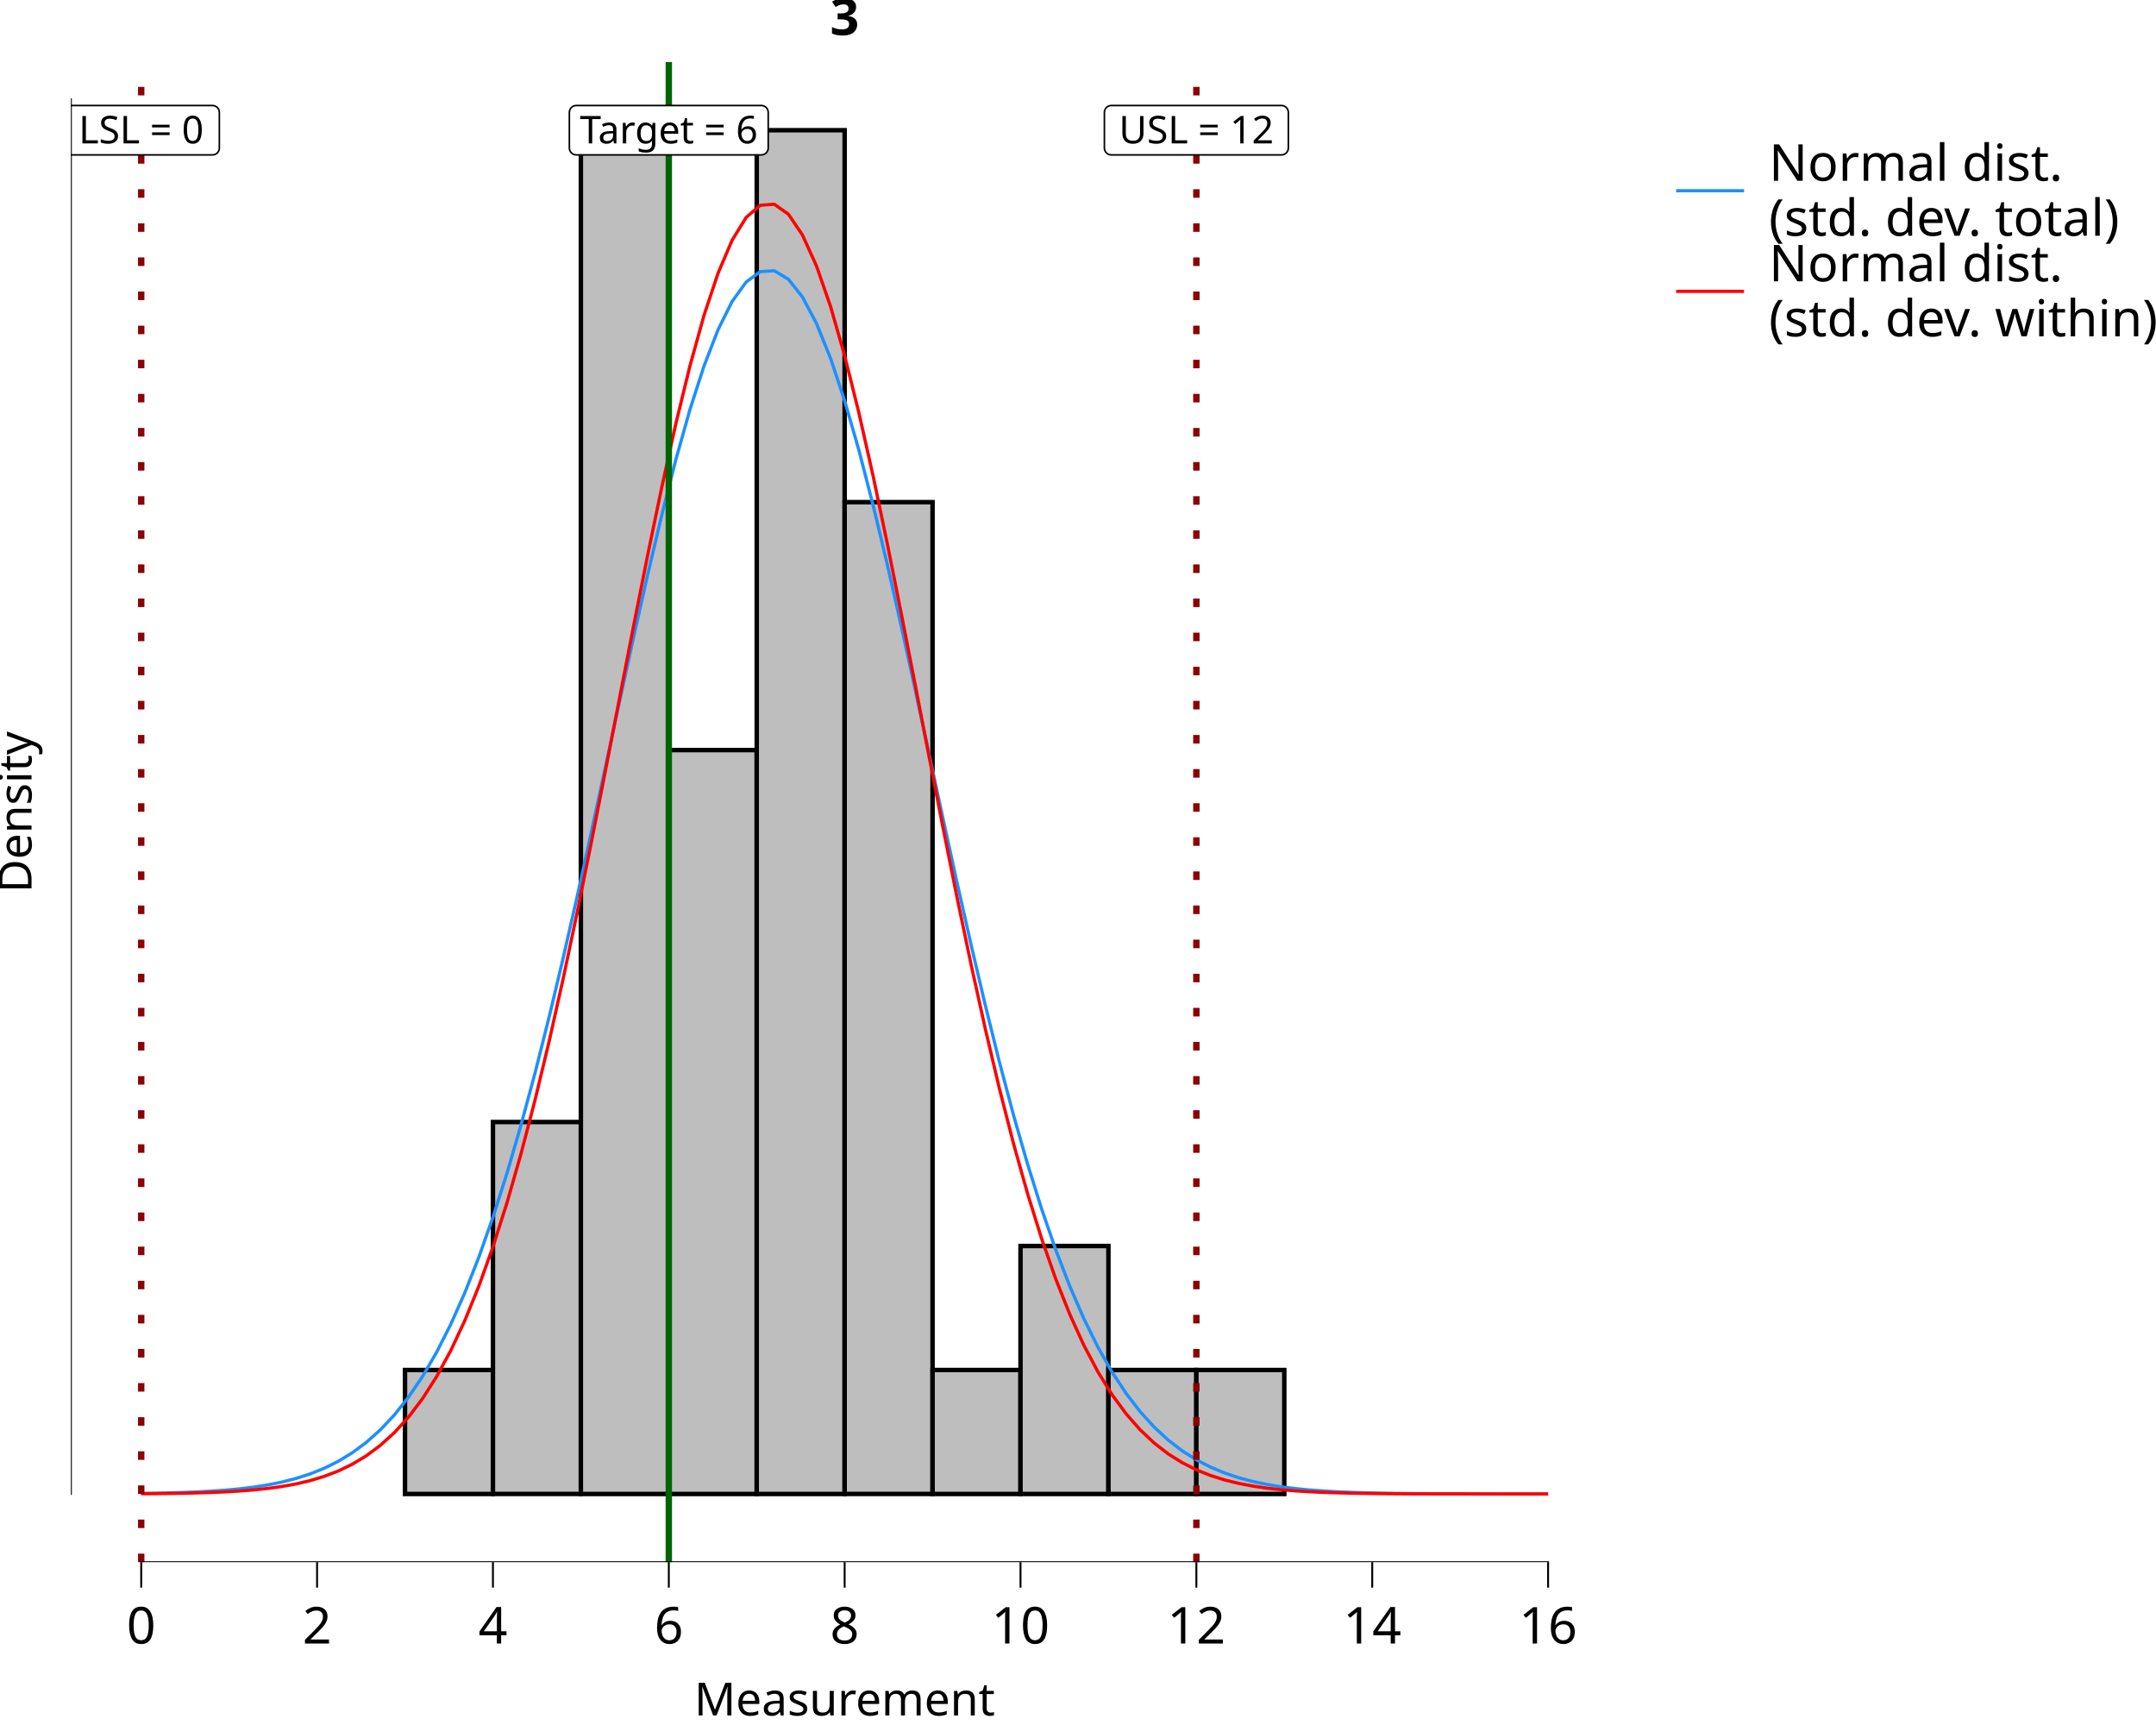
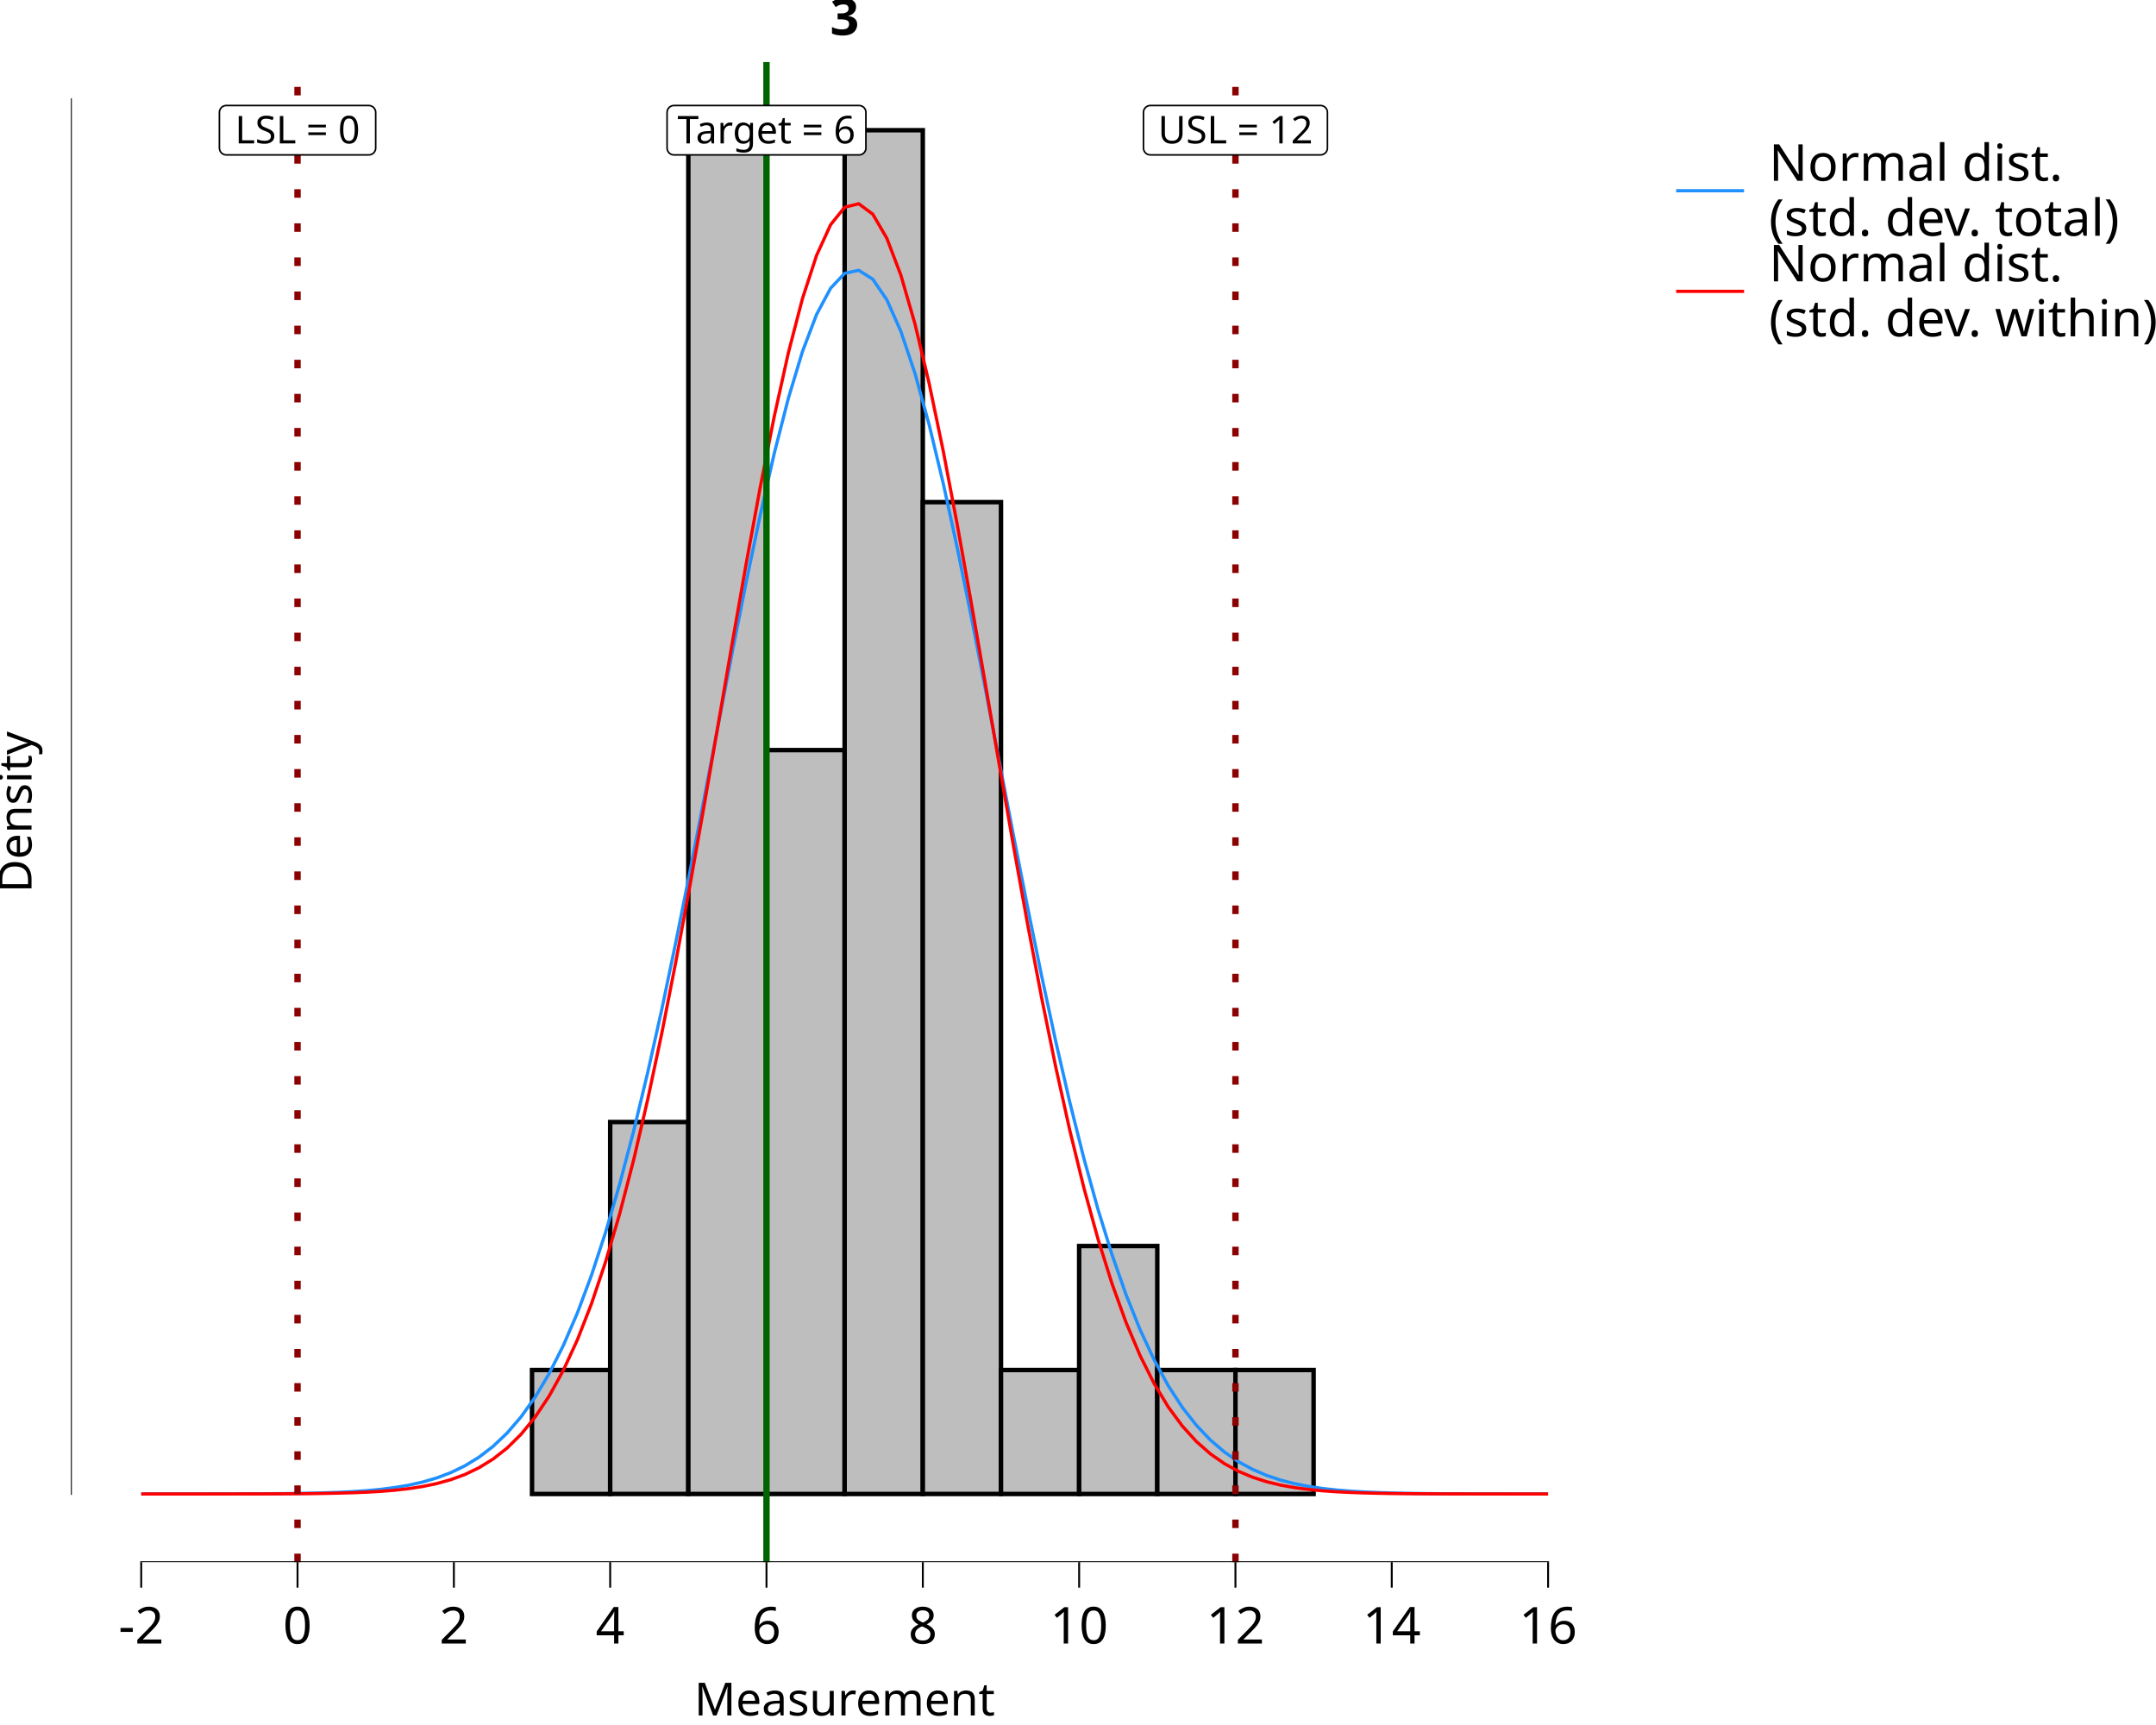
<svg xmlns="http://www.w3.org/2000/svg" class="svglite" data-engine-version="2.0" width="720.00pt" height="576.00pt" viewBox="0 0 720.00 576.00">
  <defs>
    <style type="text/css">
    .svglite line, .svglite polyline, .svglite polygon, .svglite path, .svglite rect, .svglite circle {
      fill: none;
      stroke: #000000;
      stroke-linecap: round;
      stroke-linejoin: round;
      stroke-miterlimit: 10.00;
    }
  </style>
  </defs>
  <rect width="100%" height="100%" style="stroke: none; fill: #FFFFFF;" />
  <defs>
    <clipPath id="cpMC4wMHw3MjAuMDB8MC4wMHw1NzYuMDA=">
      <rect x="0.00" y="0.00" width="720.00" height="576.00" />
    </clipPath>
  </defs>
  <g clip-path="url(#cpMC4wMHw3MjAuMDB8MC4wMHw1NzYuMDA=)">
    <rect x="0.00" y="0.00" width="720.00" height="576.00" style="stroke-width: 10.67; stroke: none;" />
  </g>
  <defs>
    <clipPath id="cpMjMuNjd8NTQwLjQ4fDIwLjcxfDUyMS42Mw==">
      <rect x="23.67" y="20.71" width="516.81" height="500.92" />
    </clipPath>
  </defs>
  <g clip-path="url(#cpMjMuNjd8NTQwLjQ4fDIwLjcxfDUyMS42Mw==)">
    <rect x="23.67" y="20.71" width="516.81" height="500.92" style="stroke-width: 10.67; stroke: none;" />
-     <rect x="47.16" y="498.86" width="29.36" height="0.00" style="stroke-width: 1.49; stroke-linecap: butt; stroke-linejoin: miter; fill: #BEBEBE;" />
-     <rect x="76.52" y="498.86" width="29.36" height="0.00" style="stroke-width: 1.49; stroke-linecap: butt; stroke-linejoin: miter; fill: #BEBEBE;" />
-     <rect x="105.89" y="498.86" width="29.36" height="0.00" style="stroke-width: 1.49; stroke-linecap: butt; stroke-linejoin: miter; fill: #BEBEBE;" />
-     <rect x="135.25" y="457.46" width="29.36" height="41.40" style="stroke-width: 1.49; stroke-linecap: butt; stroke-linejoin: miter; fill: #BEBEBE;" />
-     <rect x="164.62" y="374.66" width="29.36" height="124.19" style="stroke-width: 1.49; stroke-linecap: butt; stroke-linejoin: miter; fill: #BEBEBE;" />
-     <rect x="193.98" y="43.48" width="29.36" height="455.38" style="stroke-width: 1.49; stroke-linecap: butt; stroke-linejoin: miter; fill: #BEBEBE;" />
-     <rect x="223.35" y="250.47" width="29.36" height="248.39" style="stroke-width: 1.49; stroke-linecap: butt; stroke-linejoin: miter; fill: #BEBEBE;" />
-     <rect x="252.71" y="43.48" width="29.36" height="455.38" style="stroke-width: 1.49; stroke-linecap: butt; stroke-linejoin: miter; fill: #BEBEBE;" />
-     <rect x="282.07" y="167.67" width="29.36" height="331.18" style="stroke-width: 1.49; stroke-linecap: butt; stroke-linejoin: miter; fill: #BEBEBE;" />
-     <rect x="311.44" y="457.46" width="29.36" height="41.40" style="stroke-width: 1.49; stroke-linecap: butt; stroke-linejoin: miter; fill: #BEBEBE;" />
-     <rect x="340.80" y="416.06" width="29.36" height="82.80" style="stroke-width: 1.49; stroke-linecap: butt; stroke-linejoin: miter; fill: #BEBEBE;" />
-     <rect x="370.17" y="457.46" width="29.36" height="41.40" style="stroke-width: 1.49; stroke-linecap: butt; stroke-linejoin: miter; fill: #BEBEBE;" />
-     <rect x="399.53" y="457.46" width="29.36" height="41.40" style="stroke-width: 1.49; stroke-linecap: butt; stroke-linejoin: miter; fill: #BEBEBE;" />
-     <rect x="428.90" y="498.86" width="29.36" height="0.00" style="stroke-width: 1.49; stroke-linecap: butt; stroke-linejoin: miter; fill: #BEBEBE;" />
-     <rect x="458.26" y="498.86" width="29.36" height="0.00" style="stroke-width: 1.49; stroke-linecap: butt; stroke-linejoin: miter; fill: #BEBEBE;" />
-     <rect x="487.62" y="498.86" width="29.36" height="0.00" style="stroke-width: 1.49; stroke-linecap: butt; stroke-linejoin: miter; fill: #BEBEBE;" />
-     <polyline points="47.16,498.67 51.86,498.60 56.56,498.49 61.25,498.35 65.95,498.16 70.65,497.91 75.35,497.58 80.05,497.14 84.75,496.57 89.44,495.83 94.14,494.88 98.84,493.68 103.54,492.17 108.24,490.29 112.94,487.96 117.63,485.10 122.33,481.62 127.03,477.43 131.73,472.43 136.43,466.51 141.13,459.57 145.82,451.51 150.52,442.24 155.22,431.68 159.92,419.76 164.62,406.44 169.32,391.72 174.01,375.60 178.71,358.16 183.41,339.48 188.11,319.72 192.81,299.06 197.50,277.74 202.20,256.03 206.90,234.24 211.60,212.72 216.30,191.84 221.00,171.98 225.69,153.51 230.39,136.82 235.09,122.25 239.79,110.11 244.49,100.67 249.19,94.16 253.88,90.70 258.58,90.40 263.28,93.24 267.98,99.17 272.68,108.05 277.38,119.69 282.07,133.81 286.77,150.12 291.47,168.27 296.17,187.89 300.87,208.60 305.57,230.02 310.26,251.79 314.96,273.54 319.66,294.96 324.36,315.77 329.06,335.72 333.75,354.62 338.45,372.31 343.15,388.69 347.85,403.69 352.55,417.28 357.25,429.47 361.94,440.29 366.64,449.81 371.34,458.10 376.04,465.24 380.74,471.35 385.44,476.52 390.13,480.86 394.83,484.47 399.53,487.44 404.23,489.87 408.93,491.84 413.63,493.42 418.32,494.67 423.02,495.66 427.72,496.44 432.42,497.04 437.12,497.50 441.82,497.85 446.51,498.12 451.21,498.32 455.91,498.47 460.61,498.58 465.31,498.66 470.01,498.72 474.70,498.76 479.40,498.79 484.10,498.81 488.80,498.82 493.50,498.83 498.19,498.84 502.89,498.85 507.59,498.85 512.29,498.85 516.99,498.85 " style="stroke-width: 1.07; stroke: #1E90FF; stroke-linecap: butt;" />
-     <polyline points="47.16,498.77 51.86,498.74 56.56,498.68 61.25,498.61 65.95,498.50 70.65,498.35 75.35,498.15 80.05,497.87 84.75,497.50 89.44,497.01 94.14,496.36 98.84,495.51 103.54,494.41 108.24,492.99 112.94,491.19 117.63,488.93 122.33,486.10 127.03,482.61 131.73,478.34 136.43,473.17 141.13,466.98 145.82,459.63 150.52,451.00 155.22,440.98 159.92,429.45 164.62,416.34 169.32,401.60 174.01,385.20 178.71,367.18 183.41,347.61 188.11,326.62 192.81,304.39 197.50,281.18 202.20,257.29 206.90,233.08 211.60,208.94 216.30,185.32 221.00,162.69 225.69,141.51 230.39,122.25 235.09,105.36 239.79,91.23 244.49,80.22 249.19,72.59 253.88,68.55 258.58,68.19 263.28,71.52 267.98,78.46 272.68,88.84 277.38,102.38 282.07,118.77 286.77,137.60 291.47,158.44 296.17,180.83 300.87,204.29 305.57,228.36 310.26,252.60 314.96,276.58 319.66,299.95 324.36,322.38 329.06,343.63 333.75,363.49 338.45,381.82 343.15,398.54 347.85,413.60 352.55,427.03 357.25,438.86 361.94,449.17 366.64,458.06 371.34,465.65 376.04,472.05 380.74,477.41 385.44,481.84 390.13,485.48 394.83,488.42 399.53,490.79 404.23,492.68 408.93,494.16 413.63,495.32 418.32,496.21 423.02,496.90 427.72,497.42 432.42,497.81 437.12,498.10 441.82,498.32 446.51,498.47 451.21,498.59 455.91,498.67 460.61,498.73 465.31,498.77 470.01,498.80 474.70,498.82 479.40,498.83 484.10,498.84 488.80,498.84 493.50,498.85 498.19,498.85 502.89,498.85 507.59,498.85 512.29,498.86 516.99,498.86 " style="stroke-width: 1.07; stroke: #FF0000; stroke-linecap: butt;" />
-     <line x1="223.35" y1="521.63" x2="223.35" y2="20.71" style="stroke-width: 2.13; stroke: #006400; stroke-linecap: butt;" />
-     <line x1="47.16" y1="521.63" x2="47.16" y2="20.71" style="stroke-width: 2.13; stroke: #8B0000; stroke-dasharray: 2.85,8.54; stroke-linecap: butt;" />
-     <line x1="399.53" y1="521.63" x2="399.53" y2="20.71" style="stroke-width: 2.13; stroke: #8B0000; stroke-dasharray: 2.85,8.54; stroke-linecap: butt;" />
-     <polygon points="192.45,51.72 254.24,51.72 254.15,51.72 254.52,51.71 254.88,51.63 255.23,51.50 255.55,51.32 255.84,51.08 256.09,50.80 256.28,50.49 256.43,50.15 256.52,49.79 256.55,49.42 256.55,49.42 256.55,37.53 256.55,37.53 256.52,37.17 256.43,36.80 256.28,36.46 256.09,36.15 255.84,35.87 255.55,35.64 255.23,35.45 254.88,35.32 254.52,35.25 254.24,35.23 192.45,35.23 192.73,35.25 192.35,35.23 191.99,35.28 191.63,35.38 191.29,35.54 190.99,35.75 190.72,36.01 190.50,36.30 190.33,36.63 190.21,36.98 190.15,37.35 190.14,37.53 190.14,49.42 190.15,49.23 190.15,49.60 190.21,49.97 190.33,50.32 190.50,50.65 190.72,50.95 190.99,51.20 191.29,51.42 191.63,51.57 191.99,51.68 192.35,51.72 " style="stroke-width: 0.53; fill: #FFFFFF;" />
-     <text x="223.35" y="47.88" text-anchor="middle" style="font-size: 12.80px; font-family: sans;" textLength="58.72px" lengthAdjust="spacingAndGlyphs">Target = 6</text>
-     <polygon points="23.37,51.72 70.95,51.72 70.86,51.72 71.23,51.71 71.59,51.63 71.94,51.50 72.26,51.32 72.54,51.08 72.79,50.80 72.99,50.49 73.13,50.15 73.22,49.79 73.25,49.42 73.25,49.42 73.25,37.53 73.25,37.53 73.22,37.17 73.13,36.80 72.99,36.46 72.79,36.15 72.54,35.87 72.26,35.64 71.94,35.45 71.59,35.32 71.23,35.25 70.95,35.23 23.37,35.23 23.65,35.25 23.28,35.23 22.91,35.28 22.55,35.38 22.22,35.54 21.91,35.75 21.65,36.01 21.42,36.30 21.25,36.63 21.13,36.98 21.07,37.35 21.07,37.53 21.07,49.42 21.07,49.23 21.07,49.60 21.13,49.97 21.25,50.32 21.42,50.65 21.65,50.95 21.91,51.20 22.22,51.42 22.55,51.57 22.91,51.68 23.28,51.72 " style="stroke-width: 0.53; fill: #FFFFFF;" />
-     <text x="47.16" y="47.88" text-anchor="middle" style="font-size: 12.80px; font-family: sans;" textLength="44.50px" lengthAdjust="spacingAndGlyphs">LSL = 0</text>
-     <polygon points="371.12,51.72 427.94,51.72 427.85,51.72 428.22,51.71 428.58,51.63 428.93,51.50 429.25,51.32 429.54,51.08 429.79,50.80 429.98,50.49 430.13,50.15 430.22,49.79 430.25,49.42 430.25,49.42 430.25,37.53 430.25,37.53 430.22,37.17 430.13,36.80 429.98,36.46 429.79,36.15 429.54,35.87 429.25,35.64 428.93,35.45 428.58,35.32 428.22,35.25 427.94,35.23 371.12,35.23 371.40,35.25 371.03,35.23 370.66,35.28 370.30,35.38 369.97,35.54 369.66,35.75 369.39,36.01 369.17,36.30 369.00,36.63 368.88,36.98 368.82,37.35 368.81,37.53 368.81,49.42 368.82,49.23 368.82,49.60 368.88,49.97 369.00,50.32 369.17,50.65 369.39,50.95 369.66,51.20 369.97,51.42 370.30,51.57 370.66,51.68 371.03,51.72 " style="stroke-width: 0.53; fill: #FFFFFF;" />
-     <text x="399.53" y="47.88" text-anchor="middle" style="font-size: 12.80px; font-family: sans;" textLength="53.75px" lengthAdjust="spacingAndGlyphs">USL = 12</text>
+     <rect x="47.16" y="498.86" width="26.10" height="0.00" style="stroke-width: 1.49; stroke-linecap: butt; stroke-linejoin: miter; fill: #BEBEBE;" />
+     <rect x="73.26" y="498.86" width="26.10" height="0.00" style="stroke-width: 1.49; stroke-linecap: butt; stroke-linejoin: miter; fill: #BEBEBE;" />
+     <rect x="99.36" y="498.86" width="26.10" height="0.00" style="stroke-width: 1.49; stroke-linecap: butt; stroke-linejoin: miter; fill: #BEBEBE;" />
+     <rect x="125.46" y="498.86" width="26.10" height="0.00" style="stroke-width: 1.49; stroke-linecap: butt; stroke-linejoin: miter; fill: #BEBEBE;" />
+     <rect x="151.57" y="498.86" width="26.10" height="0.00" style="stroke-width: 1.49; stroke-linecap: butt; stroke-linejoin: miter; fill: #BEBEBE;" />
+     <rect x="177.67" y="457.46" width="26.10" height="41.40" style="stroke-width: 1.49; stroke-linecap: butt; stroke-linejoin: miter; fill: #BEBEBE;" />
+     <rect x="203.77" y="374.66" width="26.10" height="124.19" style="stroke-width: 1.49; stroke-linecap: butt; stroke-linejoin: miter; fill: #BEBEBE;" />
+     <rect x="229.87" y="43.48" width="26.10" height="455.38" style="stroke-width: 1.49; stroke-linecap: butt; stroke-linejoin: miter; fill: #BEBEBE;" />
+     <rect x="255.97" y="250.47" width="26.10" height="248.39" style="stroke-width: 1.49; stroke-linecap: butt; stroke-linejoin: miter; fill: #BEBEBE;" />
+     <rect x="282.07" y="43.48" width="26.10" height="455.38" style="stroke-width: 1.49; stroke-linecap: butt; stroke-linejoin: miter; fill: #BEBEBE;" />
+     <rect x="308.18" y="167.67" width="26.10" height="331.18" style="stroke-width: 1.49; stroke-linecap: butt; stroke-linejoin: miter; fill: #BEBEBE;" />
+     <rect x="334.28" y="457.46" width="26.10" height="41.40" style="stroke-width: 1.49; stroke-linecap: butt; stroke-linejoin: miter; fill: #BEBEBE;" />
+     <rect x="360.38" y="416.06" width="26.10" height="82.80" style="stroke-width: 1.49; stroke-linecap: butt; stroke-linejoin: miter; fill: #BEBEBE;" />
+     <rect x="386.48" y="457.46" width="26.10" height="41.40" style="stroke-width: 1.49; stroke-linecap: butt; stroke-linejoin: miter; fill: #BEBEBE;" />
+     <rect x="412.58" y="457.46" width="26.10" height="41.40" style="stroke-width: 1.49; stroke-linecap: butt; stroke-linejoin: miter; fill: #BEBEBE;" />
+     <rect x="438.68" y="498.86" width="26.10" height="0.00" style="stroke-width: 1.49; stroke-linecap: butt; stroke-linejoin: miter; fill: #BEBEBE;" />
+     <rect x="464.78" y="498.86" width="26.10" height="0.00" style="stroke-width: 1.49; stroke-linecap: butt; stroke-linejoin: miter; fill: #BEBEBE;" />
+     <rect x="490.89" y="498.86" width="26.10" height="0.00" style="stroke-width: 1.49; stroke-linecap: butt; stroke-linejoin: miter; fill: #BEBEBE;" />
+     <polyline points="47.16,498.85 51.86,498.85 56.56,498.85 61.25,498.85 65.95,498.85 70.65,498.84 75.35,498.83 80.05,498.82 84.75,498.80 89.44,498.78 94.14,498.74 98.84,498.68 103.54,498.60 108.24,498.48 112.94,498.31 117.63,498.08 122.33,497.76 127.03,497.32 131.73,496.72 136.43,495.93 141.13,494.88 145.82,493.51 150.52,491.74 155.22,489.47 159.92,486.60 164.62,483.00 169.32,478.55 174.01,473.10 178.71,466.51 183.41,458.63 188.11,449.31 192.81,438.44 197.50,425.89 202.20,411.60 206.90,395.53 211.60,377.69 216.30,358.16 221.00,337.07 225.69,314.63 230.39,291.13 235.09,266.91 239.79,242.40 244.49,218.06 249.19,194.40 253.88,171.98 258.58,151.32 263.28,132.97 267.98,117.39 272.68,105.04 277.38,96.25 282.07,91.27 286.77,90.26 291.47,93.24 296.17,100.12 300.87,110.71 305.57,124.71 310.26,141.71 314.96,161.27 319.66,182.87 324.36,205.97 329.06,230.02 333.75,254.51 338.45,278.94 343.15,302.85 347.85,325.86 352.55,347.67 357.25,368.01 361.94,386.72 366.64,403.69 371.34,418.88 376.04,432.30 380.74,444.01 385.44,454.10 390.13,462.69 394.83,469.92 399.53,475.92 404.23,480.86 408.93,484.87 413.63,488.10 418.32,490.66 423.02,492.67 427.72,494.24 432.42,495.44 437.12,496.35 441.82,497.04 446.51,497.55 451.21,497.93 455.91,498.20 460.61,498.40 465.31,498.54 470.01,498.64 474.70,498.71 479.40,498.76 484.10,498.79 488.80,498.81 493.50,498.83 498.19,498.84 502.89,498.84 507.59,498.85 512.29,498.85 516.99,498.85 " style="stroke-width: 1.07; stroke: #1E90FF; stroke-linecap: butt;" />
+     <polyline points="47.16,498.86 51.86,498.86 56.56,498.86 61.25,498.85 65.95,498.85 70.65,498.85 75.35,498.85 80.05,498.84 84.75,498.84 89.44,498.82 94.14,498.81 98.84,498.78 103.54,498.74 108.24,498.67 112.94,498.58 117.63,498.45 122.33,498.26 127.03,497.99 131.73,497.61 136.43,497.08 141.13,496.36 145.82,495.39 150.52,494.09 155.22,492.37 159.92,490.12 164.62,487.23 169.32,483.55 174.01,478.92 178.71,473.17 183.41,466.13 188.11,457.60 192.81,447.41 197.50,435.41 202.20,421.45 206.90,405.44 211.60,387.34 216.30,367.18 221.00,345.06 225.69,321.17 230.39,295.79 235.09,269.30 239.79,242.17 244.49,214.94 249.19,188.23 253.88,162.69 258.58,138.99 263.28,117.79 267.98,99.72 272.68,85.32 277.38,75.04 282.07,69.21 286.77,68.03 291.47,71.52 296.17,79.58 300.87,91.94 305.57,108.22 310.26,127.91 314.96,150.42 319.66,175.11 324.36,201.32 329.06,228.36 333.75,255.62 338.45,282.49 343.15,308.49 347.85,333.17 352.55,356.22 357.25,377.39 361.94,396.54 366.64,413.60 371.34,428.59 376.04,441.57 380.74,452.66 385.44,462.01 390.13,469.78 394.83,476.16 399.53,481.34 404.23,485.48 408.93,488.75 413.63,491.30 418.32,493.27 423.02,494.78 427.72,495.91 432.42,496.75 437.12,497.36 441.82,497.81 446.51,498.13 451.21,498.36 455.91,498.52 460.61,498.63 465.31,498.71 470.01,498.76 474.70,498.79 479.40,498.82 484.10,498.83 488.80,498.84 493.50,498.85 498.19,498.85 502.89,498.85 507.59,498.85 512.29,498.85 516.99,498.86 " style="stroke-width: 1.07; stroke: #FF0000; stroke-linecap: butt;" />
+     <line x1="255.97" y1="521.63" x2="255.97" y2="20.71" style="stroke-width: 2.13; stroke: #006400; stroke-linecap: butt;" />
+     <line x1="99.36" y1="521.63" x2="99.36" y2="20.71" style="stroke-width: 2.13; stroke: #8B0000; stroke-dasharray: 2.85,8.54; stroke-linecap: butt;" />
+     <line x1="412.58" y1="521.63" x2="412.58" y2="20.71" style="stroke-width: 2.13; stroke: #8B0000; stroke-dasharray: 2.85,8.54; stroke-linecap: butt;" />
+     <polygon points="225.07,51.72 286.87,51.72 286.78,51.72 287.15,51.71 287.51,51.63 287.86,51.50 288.18,51.32 288.47,51.08 288.71,50.80 288.91,50.49 289.06,50.15 289.15,49.79 289.17,49.42 289.17,49.42 289.17,37.53 289.17,37.53 289.15,37.17 289.06,36.80 288.91,36.46 288.71,36.15 288.47,35.87 288.18,35.64 287.86,35.45 287.51,35.32 287.15,35.25 286.87,35.23 225.07,35.23 225.35,35.25 224.98,35.23 224.61,35.28 224.26,35.38 223.92,35.54 223.62,35.75 223.35,36.01 223.13,36.30 222.95,36.63 222.84,36.98 222.78,37.35 222.77,37.53 222.77,49.42 222.78,49.23 222.78,49.60 222.84,49.97 222.95,50.32 223.13,50.65 223.35,50.95 223.62,51.20 223.92,51.42 224.26,51.57 224.61,51.68 224.98,51.72 " style="stroke-width: 0.53; fill: #FFFFFF;" />
+     <text x="255.97" y="47.88" text-anchor="middle" style="font-size: 12.80px; font-family: sans;" textLength="58.72px" lengthAdjust="spacingAndGlyphs">Target = 6</text>
+     <polygon points="75.57,51.72 123.15,51.72 123.06,51.72 123.43,51.71 123.79,51.63 124.14,51.50 124.46,51.32 124.75,51.08 124.99,50.80 125.19,50.49 125.34,50.15 125.43,49.79 125.46,49.42 125.46,49.42 125.46,37.53 125.46,37.53 125.43,37.17 125.34,36.80 125.19,36.46 124.99,36.15 124.75,35.87 124.46,35.64 124.14,35.45 123.79,35.32 123.43,35.25 123.15,35.23 75.57,35.23 75.85,35.25 75.48,35.23 75.11,35.28 74.76,35.38 74.42,35.54 74.12,35.75 73.85,36.01 73.63,36.30 73.45,36.63 73.34,36.98 73.28,37.35 73.27,37.53 73.27,49.42 73.28,49.23 73.28,49.60 73.34,49.97 73.45,50.32 73.63,50.65 73.85,50.95 74.12,51.20 74.42,51.42 74.76,51.57 75.11,51.68 75.48,51.72 " style="stroke-width: 0.53; fill: #FFFFFF;" />
+     <text x="99.36" y="47.88" text-anchor="middle" style="font-size: 12.80px; font-family: sans;" textLength="44.50px" lengthAdjust="spacingAndGlyphs">LSL = 0</text>
+     <polygon points="384.17,51.72 440.99,51.72 440.90,51.72 441.27,51.71 441.64,51.63 441.98,51.50 442.30,51.32 442.59,51.08 442.84,50.80 443.04,50.49 443.18,50.15 443.27,49.79 443.30,49.42 443.30,49.42 443.30,37.53 443.30,37.53 443.27,37.17 443.18,36.80 443.04,36.46 442.84,36.15 442.59,35.87 442.30,35.64 441.98,35.45 441.64,35.32 441.27,35.25 440.99,35.23 384.17,35.23 384.45,35.25 384.08,35.23 383.71,35.28 383.35,35.38 383.02,35.54 382.71,35.75 382.44,36.01 382.22,36.30 382.05,36.63 381.93,36.98 381.87,37.35 381.86,37.53 381.86,49.42 381.87,49.23 381.87,49.60 381.93,49.97 382.05,50.32 382.22,50.65 382.44,50.95 382.71,51.20 383.02,51.42 383.35,51.57 383.71,51.68 384.08,51.72 " style="stroke-width: 0.53; fill: #FFFFFF;" />
+     <text x="412.58" y="47.88" text-anchor="middle" style="font-size: 12.80px; font-family: sans;" textLength="53.75px" lengthAdjust="spacingAndGlyphs">USL = 12</text>
    <line x1="46.84" y1="521.63" x2="517.31" y2="521.63" style="stroke-width: 0.64; stroke-linecap: butt;" />
    <line x1="23.67" y1="499.18" x2="23.67" y2="32.81" style="stroke-width: 0.64; stroke-linecap: butt;" />
    <rect x="23.67" y="20.71" width="516.81" height="500.92" style="stroke-width: 0.00; stroke: none;" />
  </g>
  <g clip-path="url(#cpMC4wMHw3MjAuMDB8MC4wMHw1NzYuMDA=)">
    <polyline points="23.67,521.63 23.67,20.71 " style="stroke-width: 0.00; stroke: none; stroke-linecap: butt;" />
    <polyline points="23.67,521.63 540.48,521.63 " style="stroke-width: 0.00; stroke: none; stroke-linecap: butt;" />
    <polyline points="47.16,530.13 47.16,521.63 " style="stroke-width: 0.64; stroke-linecap: butt;" />
-     <polyline points="105.89,530.13 105.89,521.63 " style="stroke-width: 0.64; stroke-linecap: butt;" />
-     <polyline points="164.62,530.13 164.62,521.63 " style="stroke-width: 0.64; stroke-linecap: butt;" />
-     <polyline points="223.35,530.13 223.35,521.63 " style="stroke-width: 0.64; stroke-linecap: butt;" />
-     <polyline points="282.07,530.13 282.07,521.63 " style="stroke-width: 0.64; stroke-linecap: butt;" />
-     <polyline points="340.80,530.13 340.80,521.63 " style="stroke-width: 0.64; stroke-linecap: butt;" />
-     <polyline points="399.53,530.13 399.53,521.63 " style="stroke-width: 0.64; stroke-linecap: butt;" />
-     <polyline points="458.26,530.13 458.26,521.63 " style="stroke-width: 0.64; stroke-linecap: butt;" />
+     <polyline points="99.36,530.13 99.36,521.63 " style="stroke-width: 0.64; stroke-linecap: butt;" />
+     <polyline points="151.57,530.13 151.57,521.63 " style="stroke-width: 0.64; stroke-linecap: butt;" />
+     <polyline points="203.77,530.13 203.77,521.63 " style="stroke-width: 0.64; stroke-linecap: butt;" />
+     <polyline points="255.97,530.13 255.97,521.63 " style="stroke-width: 0.64; stroke-linecap: butt;" />
+     <polyline points="308.18,530.13 308.18,521.63 " style="stroke-width: 0.64; stroke-linecap: butt;" />
+     <polyline points="360.38,530.13 360.38,521.63 " style="stroke-width: 0.64; stroke-linecap: butt;" />
+     <polyline points="412.58,530.13 412.58,521.63 " style="stroke-width: 0.64; stroke-linecap: butt;" />
+     <polyline points="464.78,530.13 464.78,521.63 " style="stroke-width: 0.64; stroke-linecap: butt;" />
    <polyline points="516.99,530.13 516.99,521.63 " style="stroke-width: 0.64; stroke-linecap: butt;" />
-     <text x="47.16" y="548.80" text-anchor="middle" style="font-size: 17.00px; font-family: sans;" textLength="9.46px" lengthAdjust="spacingAndGlyphs">0</text>
-     <text x="105.89" y="548.80" text-anchor="middle" style="font-size: 17.00px; font-family: sans;" textLength="9.46px" lengthAdjust="spacingAndGlyphs">2</text>
-     <text x="164.62" y="548.80" text-anchor="middle" style="font-size: 17.00px; font-family: sans;" textLength="9.46px" lengthAdjust="spacingAndGlyphs">4</text>
-     <text x="223.35" y="548.80" text-anchor="middle" style="font-size: 17.00px; font-family: sans;" textLength="9.46px" lengthAdjust="spacingAndGlyphs">6</text>
-     <text x="282.07" y="548.80" text-anchor="middle" style="font-size: 17.00px; font-family: sans;" textLength="9.46px" lengthAdjust="spacingAndGlyphs">8</text>
-     <text x="340.80" y="548.80" text-anchor="middle" style="font-size: 17.00px; font-family: sans;" textLength="18.91px" lengthAdjust="spacingAndGlyphs">10</text>
-     <text x="399.53" y="548.80" text-anchor="middle" style="font-size: 17.00px; font-family: sans;" textLength="18.91px" lengthAdjust="spacingAndGlyphs">12</text>
-     <text x="458.26" y="548.80" text-anchor="middle" style="font-size: 17.00px; font-family: sans;" textLength="18.91px" lengthAdjust="spacingAndGlyphs">14</text>
+     <text x="47.16" y="548.80" text-anchor="middle" style="font-size: 17.00px; font-family: sans;" textLength="15.12px" lengthAdjust="spacingAndGlyphs">-2</text>
+     <text x="99.36" y="548.80" text-anchor="middle" style="font-size: 17.00px; font-family: sans;" textLength="9.46px" lengthAdjust="spacingAndGlyphs">0</text>
+     <text x="151.57" y="548.80" text-anchor="middle" style="font-size: 17.00px; font-family: sans;" textLength="9.46px" lengthAdjust="spacingAndGlyphs">2</text>
+     <text x="203.77" y="548.80" text-anchor="middle" style="font-size: 17.00px; font-family: sans;" textLength="9.46px" lengthAdjust="spacingAndGlyphs">4</text>
+     <text x="255.97" y="548.80" text-anchor="middle" style="font-size: 17.00px; font-family: sans;" textLength="9.46px" lengthAdjust="spacingAndGlyphs">6</text>
+     <text x="308.18" y="548.80" text-anchor="middle" style="font-size: 17.00px; font-family: sans;" textLength="9.46px" lengthAdjust="spacingAndGlyphs">8</text>
+     <text x="360.38" y="548.80" text-anchor="middle" style="font-size: 17.00px; font-family: sans;" textLength="18.91px" lengthAdjust="spacingAndGlyphs">10</text>
+     <text x="412.58" y="548.80" text-anchor="middle" style="font-size: 17.00px; font-family: sans;" textLength="18.91px" lengthAdjust="spacingAndGlyphs">12</text>
+     <text x="464.78" y="548.80" text-anchor="middle" style="font-size: 17.00px; font-family: sans;" textLength="18.91px" lengthAdjust="spacingAndGlyphs">14</text>
    <text x="516.99" y="548.80" text-anchor="middle" style="font-size: 17.00px; font-family: sans;" textLength="18.91px" lengthAdjust="spacingAndGlyphs">16</text>
    <text x="282.07" y="572.82" text-anchor="middle" style="font-size: 15.30px; font-family: sans;" textLength="93.56px" lengthAdjust="spacingAndGlyphs">Measurement</text>
    <text transform="translate(10.53,271.17) rotate(-90)" text-anchor="middle" style="font-size: 15.30px; font-family: sans;" textLength="51.03px" lengthAdjust="spacingAndGlyphs">Density</text>
    <rect x="551.44" y="20.71" width="168.56" height="98.84" style="stroke-width: 0.75; stroke: none;" />
    <rect x="551.44" y="20.71" width="168.56" height="98.84" style="stroke-width: 10.67; stroke: none;" />
    <rect x="556.92" y="46.90" width="28.35" height="33.59" style="stroke-width: 10.67; stroke: none;" />
    <line x1="559.75" y1="63.69" x2="582.43" y2="63.69" style="stroke-width: 1.07; stroke: #1E90FF; stroke-linecap: butt;" />
    <rect x="556.92" y="80.48" width="28.35" height="33.59" style="stroke-width: 10.67; stroke: none;" />
    <line x1="559.75" y1="97.28" x2="582.43" y2="97.28" style="stroke-width: 1.07; stroke: #FF0000; stroke-linecap: butt;" />
    <text x="590.74" y="60.36" style="font-size: 17.00px; font-family: sans;" textLength="90.70px" lengthAdjust="spacingAndGlyphs">Normal dist.</text>
    <text x="590.74" y="78.72" style="font-size: 17.00px; font-family: sans;" textLength="112.44px" lengthAdjust="spacingAndGlyphs">(std. dev. total)</text>
    <text x="590.74" y="93.95" style="font-size: 17.00px; font-family: sans;" textLength="90.70px" lengthAdjust="spacingAndGlyphs">Normal dist.</text>
    <text x="590.74" y="112.31" style="font-size: 17.00px; font-family: sans;" textLength="123.78px" lengthAdjust="spacingAndGlyphs">(std. dev. within)</text>
    <text x="282.07" y="11.70" text-anchor="middle" style="font-size: 17.00px; font-weight: bold; font-family: sans;" textLength="9.46px" lengthAdjust="spacingAndGlyphs">3</text>
  </g>
</svg>
